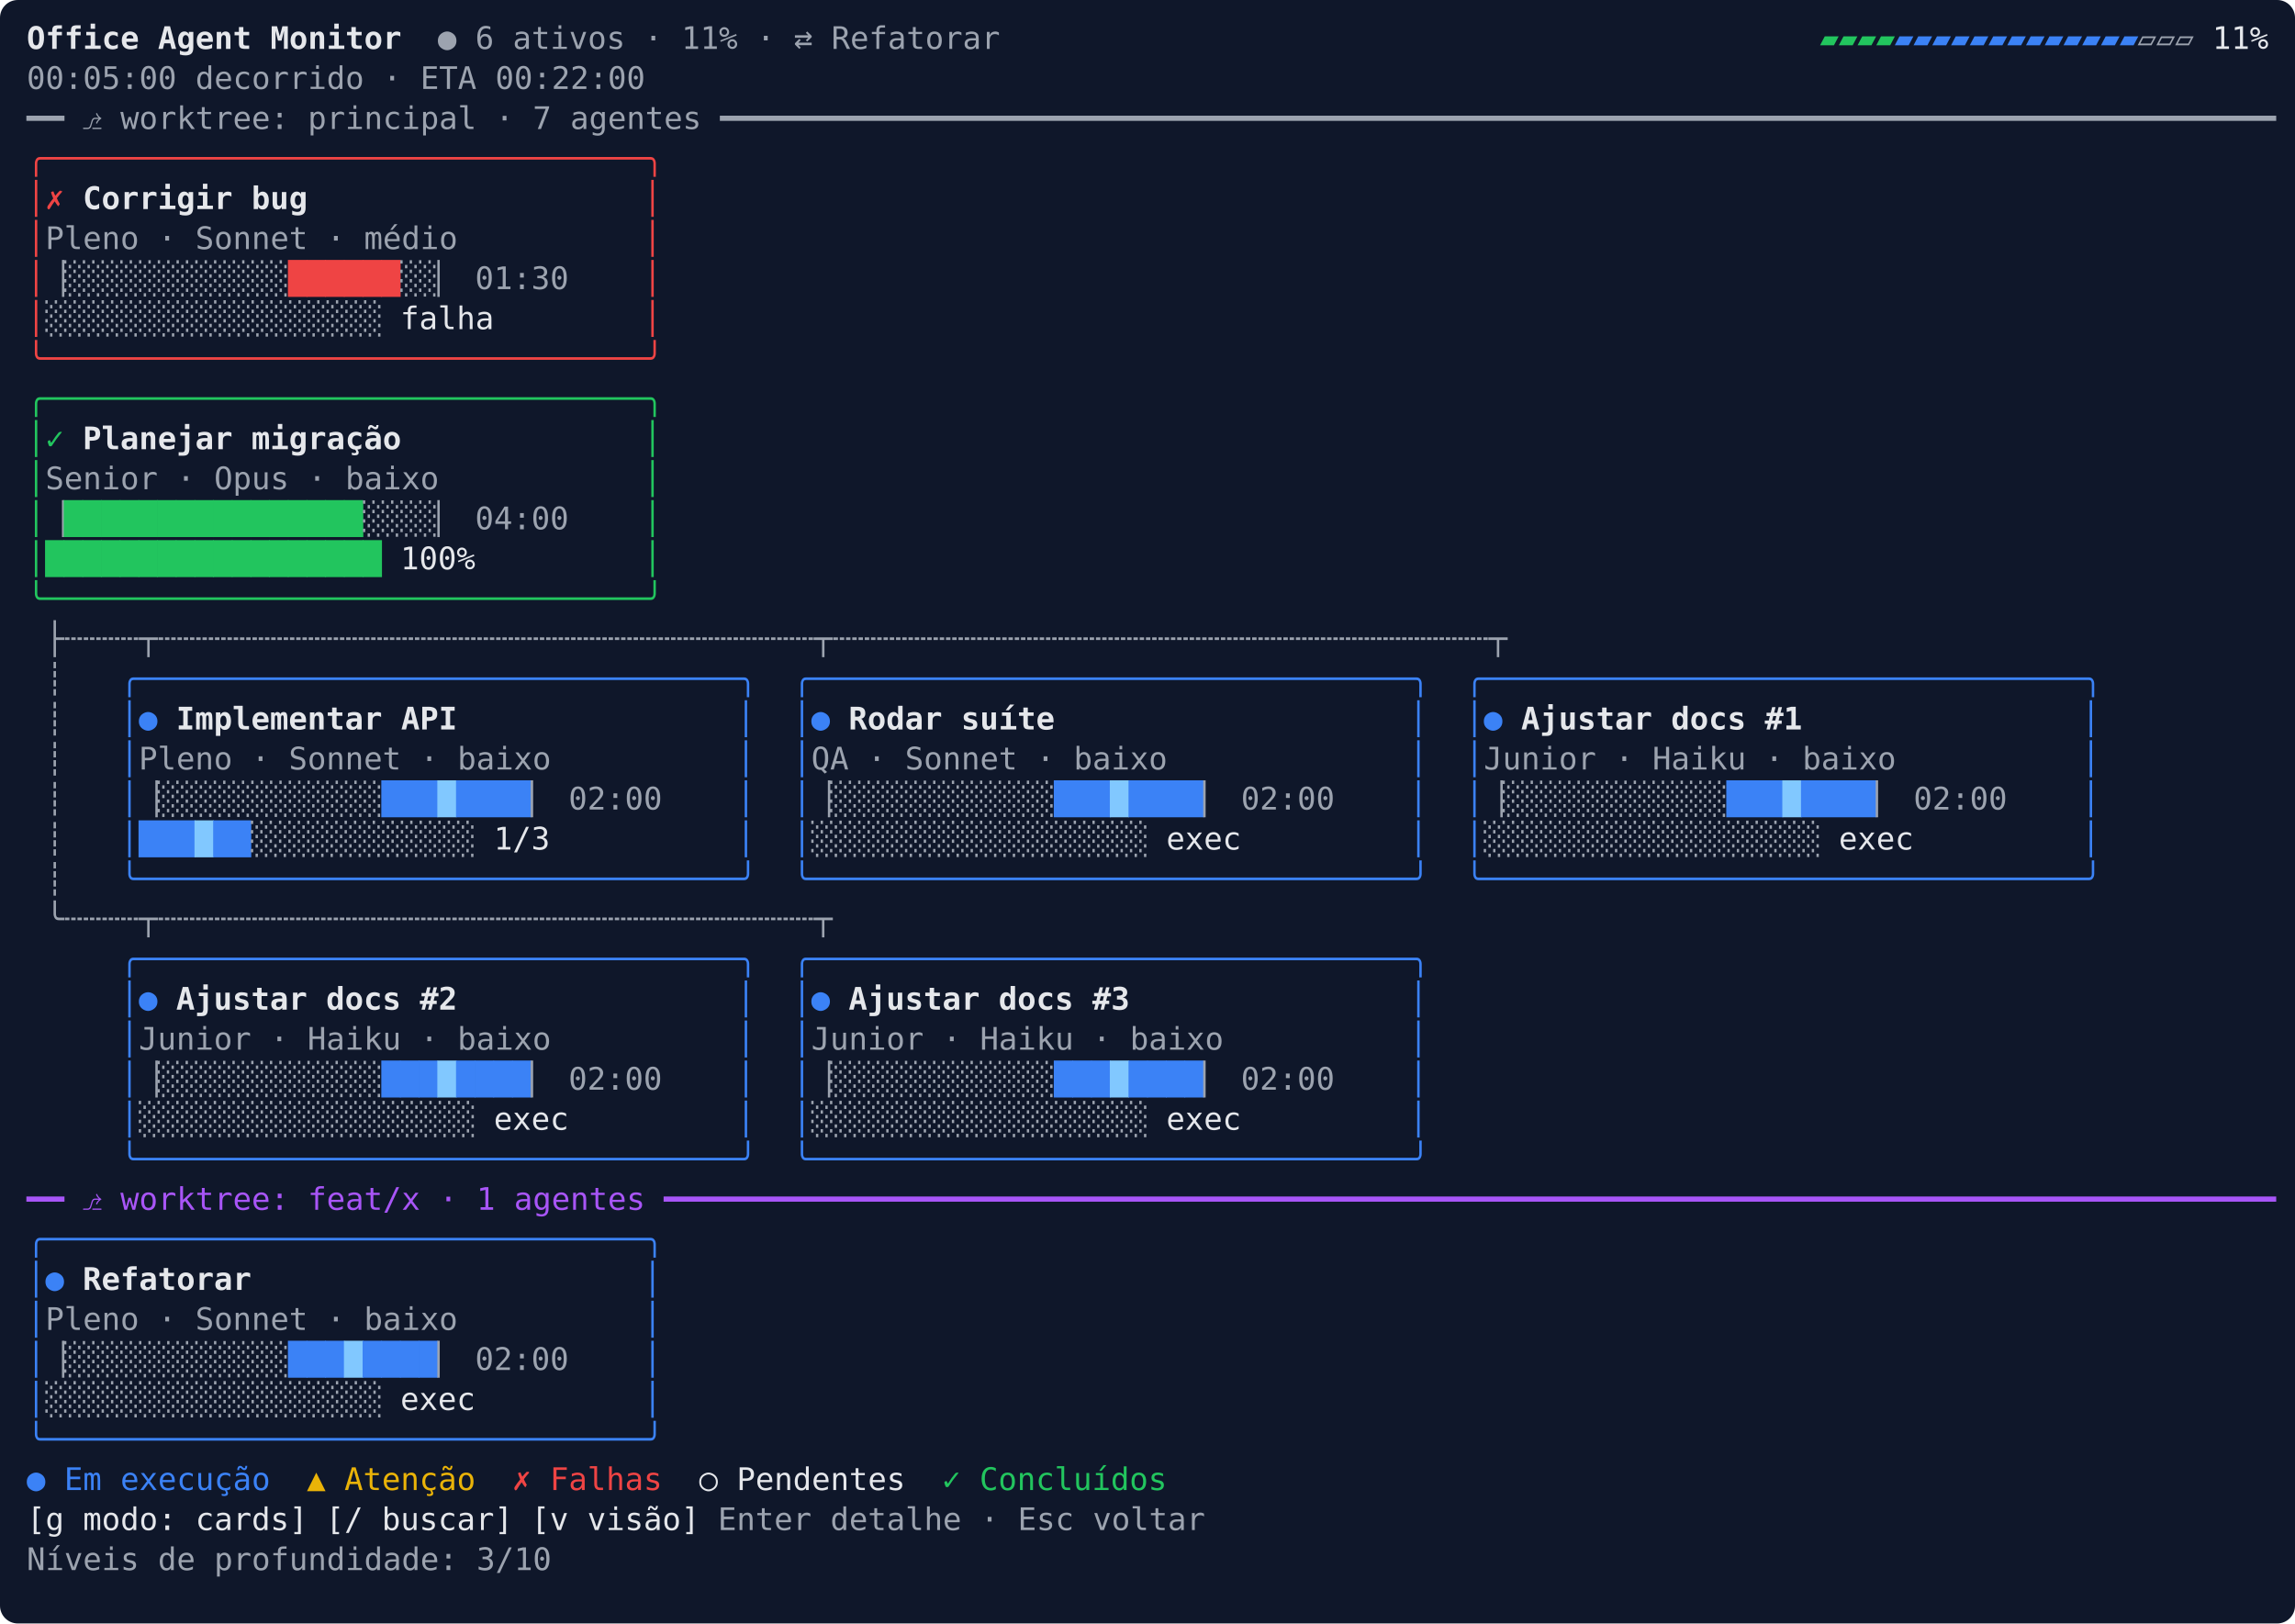
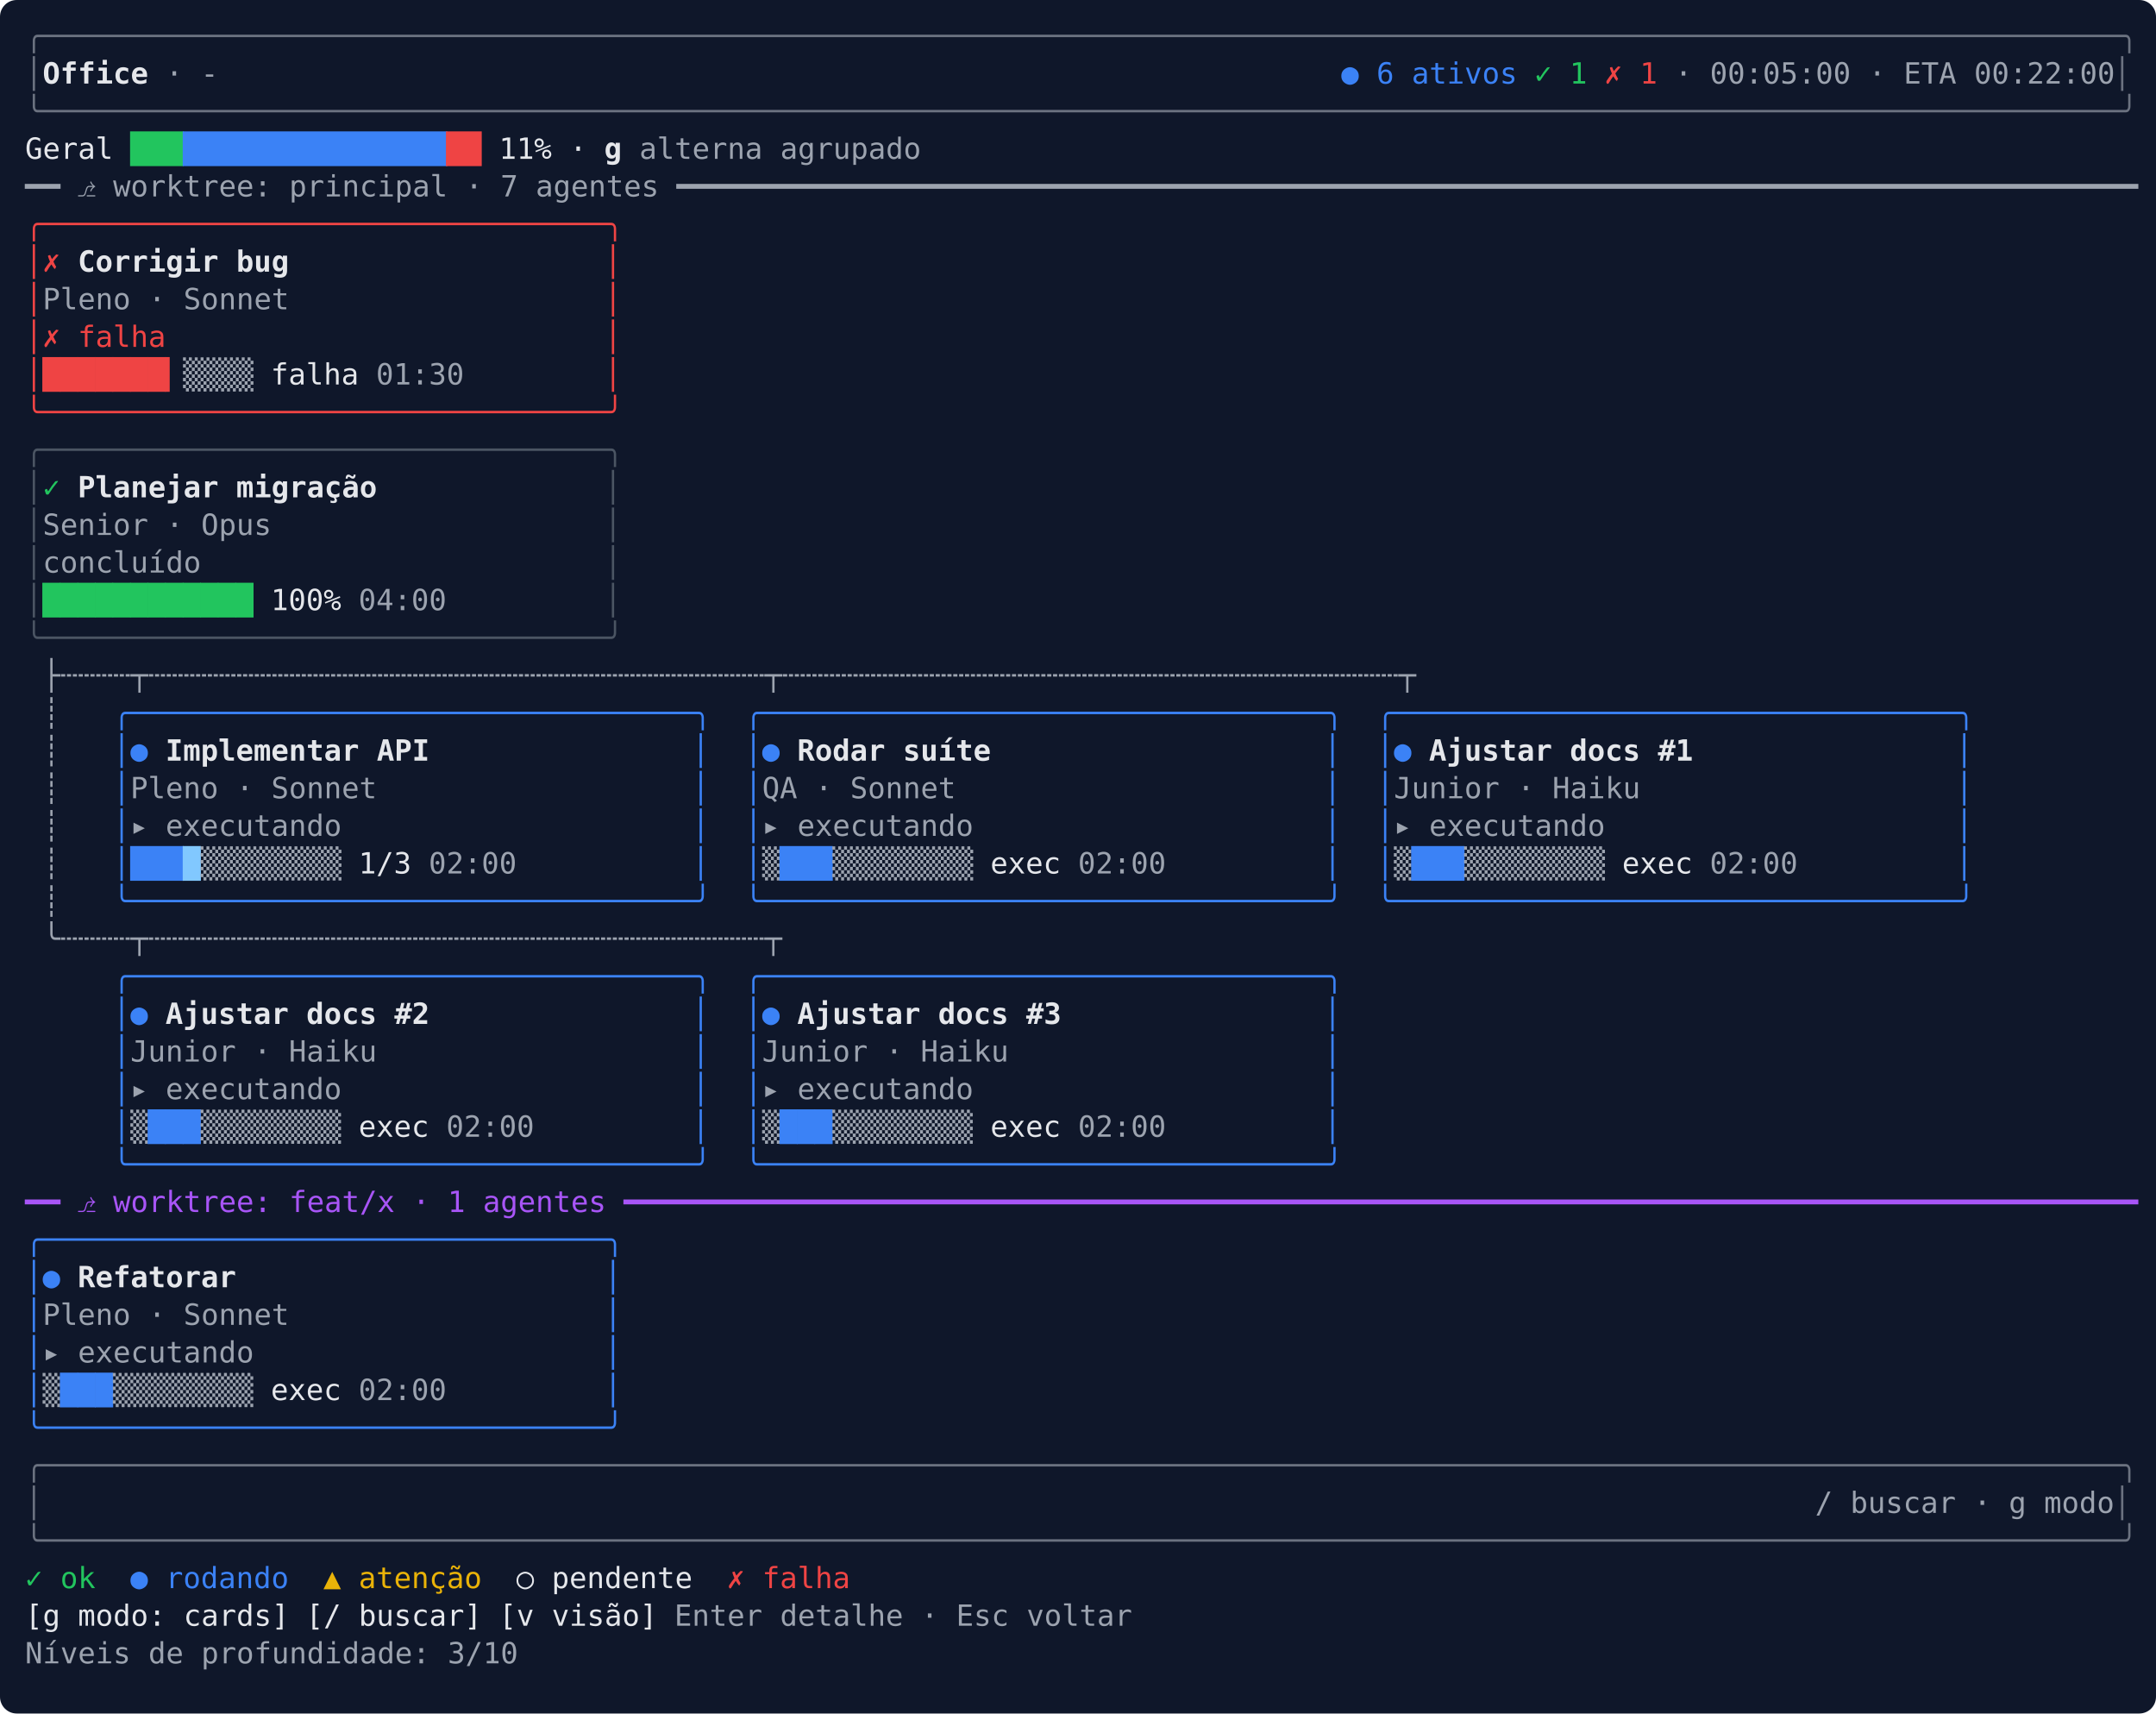
- <svg xmlns="http://www.w3.org/2000/svg" width="1032" height="730" font-family="Menlo,Consolas,monospace" font-size="14">
+ <svg xmlns="http://www.w3.org/2000/svg" width="1032" height="820" font-family="Menlo,Consolas,monospace" font-size="14">
  <rect width="100%" height="100%" rx="8" fill="#0f172a" />
  <text y="22">
-     <tspan x="12.0" fill="#e5e7eb" font-weight="bold" xml:space="preserve">Office Agent Monitor</tspan>
-     <tspan x="180.0" fill="#9ca3af" xml:space="preserve">  ● 6 ativos · 11% · ⇄ Refatorar</tspan>
-     <tspan x="448.8" fill="#e5e7eb" xml:space="preserve">                                            </tspan>
-     <tspan x="818.4" fill="#22c55e" xml:space="preserve">▰▰▰▰</tspan>
-     <tspan x="852.0" fill="#3b82f6" xml:space="preserve">▰▰▰▰▰▰▰▰▰▰▰▰▰</tspan>
-     <tspan x="961.2" fill="#9ca3af" xml:space="preserve">▱▱▱</tspan>
-     <tspan x="986.4" fill="#e5e7eb" xml:space="preserve"> 11%</tspan>
+     <tspan x="12.0" fill="#6b7280" xml:space="preserve">╭──────────────────────────────────────────────────────────────────────────────────────────────────────────────────────╮</tspan>
  </text>
  <text y="40">
-     <tspan x="12.0" fill="#9ca3af" xml:space="preserve">00:05:00 decorrido · ETA 00:22:00</tspan>
+     <tspan x="12.0" fill="#6b7280" xml:space="preserve">│</tspan>
+     <tspan x="20.4" fill="#e5e7eb" font-weight="bold" xml:space="preserve">Office</tspan>
+     <tspan x="70.8" fill="#9ca3af" xml:space="preserve"> · -</tspan>
+     <tspan x="104.4" fill="#e5e7eb" xml:space="preserve">                                                                </tspan>
+     <tspan x="642.0" fill="#3b82f6" xml:space="preserve">● 6 ativos</tspan>
+     <tspan x="726.0" fill="#22c55e" xml:space="preserve"> ✓ 1</tspan>
+     <tspan x="759.6" fill="#ef4444" xml:space="preserve"> ✗ 1</tspan>
+     <tspan x="793.2" fill="#9ca3af" xml:space="preserve"> · 00:05:00 · ETA 00:22:00</tspan>
+     <tspan x="1011.6" fill="#6b7280" xml:space="preserve">│</tspan>
  </text>
  <text y="58">
+     <tspan x="12.0" fill="#6b7280" xml:space="preserve">╰──────────────────────────────────────────────────────────────────────────────────────────────────────────────────────╯</tspan>
+   </text>
+   <text y="76">
+     <tspan x="12.0" fill="#e5e7eb" xml:space="preserve">Geral </tspan>
+     <tspan x="62.4" fill="#22c55e" xml:space="preserve">███</tspan>
+     <tspan x="87.6" fill="#3b82f6" xml:space="preserve">███████████████</tspan>
+     <tspan x="213.6" fill="#ef4444" xml:space="preserve">██</tspan>
+     <tspan x="230.4" fill="#9ca3af" xml:space="preserve" />
+     <tspan x="230.4" fill="#e5e7eb" xml:space="preserve"> 11% · </tspan>
+     <tspan x="289.2" fill="#e5e7eb" font-weight="bold" xml:space="preserve">g</tspan>
+     <tspan x="297.6" fill="#9ca3af" xml:space="preserve"> alterna agrupado</tspan>
+   </text>
+   <text y="94">
    <tspan x="12.0" fill="#9ca3af" xml:space="preserve">━━ ⎇ worktree: principal · 7 agentes ━━━━━━━━━━━━━━━━━━━━━━━━━━━━━━━━━━━━━━━━━━━━━━━━━━━━━━━━━━━━━━━━━━━━━━━━━━━━━━━━━━━</tspan>
  </text>
-   <text y="76">
+   <text y="112">
    <tspan x="12.0" fill="#ef4444" xml:space="preserve">╭────────────────────────────────╮</tspan>
  </text>
-   <text y="94">
+   <text y="130">
    <tspan x="12.0" fill="#ef4444" xml:space="preserve">│</tspan>
    <tspan x="20.4" fill="#ef4444" xml:space="preserve">✗ </tspan>
    <tspan x="37.2" fill="#e5e7eb" font-weight="bold" xml:space="preserve">Corrigir bug</tspan>
    <tspan x="138.0" fill="#e5e7eb" xml:space="preserve">                  </tspan>
    <tspan x="289.2" fill="#ef4444" xml:space="preserve">│</tspan>
  </text>
-   <text y="112">
-     <tspan x="12.0" fill="#ef4444" xml:space="preserve">│</tspan>
-     <tspan x="20.4" fill="#9ca3af" xml:space="preserve">Pleno · Sonnet · médio</tspan>
-     <tspan x="205.2" fill="#e5e7eb" xml:space="preserve">          </tspan>
-     <tspan x="289.2" fill="#ef4444" xml:space="preserve">│</tspan>
-   </text>
-   <text y="130">
-     <tspan x="12.0" fill="#ef4444" xml:space="preserve">│</tspan>
-     <tspan x="20.4" fill="#9ca3af" xml:space="preserve">▕</tspan>
-     <tspan x="28.8" fill="#9ca3af" xml:space="preserve">░░░░░░░░░░░░</tspan>
-     <tspan x="129.6" fill="#ef4444" xml:space="preserve">█</tspan>
-     <tspan x="138.0" fill="#ef4444" xml:space="preserve">█</tspan>
-     <tspan x="146.4" fill="#ef4444" xml:space="preserve">█</tspan>
-     <tspan x="154.8" fill="#ef4444" xml:space="preserve">█</tspan>
-     <tspan x="163.2" fill="#ef4444" xml:space="preserve">█</tspan>
-     <tspan x="171.6" fill="#ef4444" xml:space="preserve">█</tspan>
-     <tspan x="180.0" fill="#9ca3af" xml:space="preserve">░░</tspan>
-     <tspan x="196.8" fill="#9ca3af" xml:space="preserve">▏</tspan>
-     <tspan x="205.2" fill="#9ca3af" xml:space="preserve"> 01:30</tspan>
-     <tspan x="255.6" fill="#e5e7eb" xml:space="preserve">    </tspan>
-     <tspan x="289.2" fill="#ef4444" xml:space="preserve">│</tspan>
-   </text>
  <text y="148">
    <tspan x="12.0" fill="#ef4444" xml:space="preserve">│</tspan>
-     <tspan x="20.4" fill="#9ca3af" xml:space="preserve">░░░░░░░░░░░░░░░░░░</tspan>
-     <tspan x="171.6" fill="#e5e7eb" xml:space="preserve"> falha</tspan>
+     <tspan x="20.4" fill="#9ca3af" xml:space="preserve">Pleno · Sonnet</tspan>
+     <tspan x="138.0" fill="#e5e7eb" xml:space="preserve">                  </tspan>
+     <tspan x="289.2" fill="#ef4444" xml:space="preserve">│</tspan>
+   </text>
+   <text y="166">
+     <tspan x="12.0" fill="#ef4444" xml:space="preserve">│</tspan>
+     <tspan x="20.4" fill="#ef4444" xml:space="preserve">✗ falha</tspan>
+     <tspan x="79.2" fill="#e5e7eb" xml:space="preserve">                         </tspan>
+     <tspan x="289.2" fill="#ef4444" xml:space="preserve">│</tspan>
+   </text>
+   <text y="184">
+     <tspan x="12.0" fill="#ef4444" xml:space="preserve">│</tspan>
+     <tspan x="20.4" fill="#ef4444" xml:space="preserve">█</tspan>
+     <tspan x="28.8" fill="#ef4444" xml:space="preserve">█</tspan>
+     <tspan x="37.2" fill="#ef4444" xml:space="preserve">█</tspan>
+     <tspan x="45.6" fill="#ef4444" xml:space="preserve">█</tspan>
+     <tspan x="54.0" fill="#ef4444" xml:space="preserve">█</tspan>
+     <tspan x="62.4" fill="#ef4444" xml:space="preserve">█</tspan>
+     <tspan x="70.8" fill="#ef4444" xml:space="preserve">█</tspan>
+     <tspan x="79.2" fill="#ef4444" xml:space="preserve">▎</tspan>
+     <tspan x="87.6" fill="#9ca3af" xml:space="preserve">▒▒▒▒</tspan>
+     <tspan x="121.2" fill="#e5e7eb" xml:space="preserve"> falha </tspan>
+     <tspan x="180.0" fill="#9ca3af" xml:space="preserve">01:30</tspan>
    <tspan x="222.0" fill="#e5e7eb" xml:space="preserve">        </tspan>
    <tspan x="289.2" fill="#ef4444" xml:space="preserve">│</tspan>
  </text>
-   <text y="166">
+   <text y="202">
    <tspan x="12.0" fill="#ef4444" xml:space="preserve">╰────────────────────────────────╯</tspan>
  </text>
-   <text y="184">
-     <tspan x="12.0" fill="#22c55e" xml:space="preserve">╭────────────────────────────────╮</tspan>
-   </text>
-   <text y="202">
-     <tspan x="12.0" fill="#22c55e" xml:space="preserve">│</tspan>
+   <text y="220">
+     <tspan x="12.0" fill="#4b5563" xml:space="preserve">╭────────────────────────────────╮</tspan>
+   </text>
+   <text y="238">
+     <tspan x="12.0" fill="#4b5563" xml:space="preserve">│</tspan>
    <tspan x="20.4" fill="#22c55e" xml:space="preserve">✓ </tspan>
    <tspan x="37.2" fill="#e5e7eb" font-weight="bold" xml:space="preserve">Planejar migração</tspan>
    <tspan x="180.0" fill="#e5e7eb" xml:space="preserve">             </tspan>
-     <tspan x="289.2" fill="#22c55e" xml:space="preserve">│</tspan>
-   </text>
-   <text y="220">
-     <tspan x="12.0" fill="#22c55e" xml:space="preserve">│</tspan>
-     <tspan x="20.4" fill="#9ca3af" xml:space="preserve">Senior · Opus · baixo</tspan>
-     <tspan x="196.8" fill="#e5e7eb" xml:space="preserve">           </tspan>
-     <tspan x="289.2" fill="#22c55e" xml:space="preserve">│</tspan>
-   </text>
-   <text y="238">
-     <tspan x="12.0" fill="#22c55e" xml:space="preserve">│</tspan>
-     <tspan x="20.4" fill="#9ca3af" xml:space="preserve">▕</tspan>
-     <tspan x="28.8" fill="#9ca3af" xml:space="preserve" />
-     <tspan x="28.8" fill="#22c55e" xml:space="preserve">█</tspan>
-     <tspan x="37.2" fill="#22c55e" xml:space="preserve">█</tspan>
-     <tspan x="45.6" fill="#22c55e" xml:space="preserve">█</tspan>
-     <tspan x="54.0" fill="#22c55e" xml:space="preserve">█</tspan>
-     <tspan x="62.4" fill="#22c55e" xml:space="preserve">█</tspan>
-     <tspan x="70.8" fill="#22c55e" xml:space="preserve">█</tspan>
-     <tspan x="79.2" fill="#22c55e" xml:space="preserve">█</tspan>
-     <tspan x="87.6" fill="#22c55e" xml:space="preserve">█</tspan>
-     <tspan x="96.0" fill="#22c55e" xml:space="preserve">█</tspan>
-     <tspan x="104.4" fill="#22c55e" xml:space="preserve">█</tspan>
-     <tspan x="112.8" fill="#22c55e" xml:space="preserve">█</tspan>
-     <tspan x="121.2" fill="#22c55e" xml:space="preserve">█</tspan>
-     <tspan x="129.6" fill="#22c55e" xml:space="preserve">█</tspan>
-     <tspan x="138.0" fill="#22c55e" xml:space="preserve">█</tspan>
-     <tspan x="146.4" fill="#22c55e" xml:space="preserve">█</tspan>
-     <tspan x="154.8" fill="#22c55e" xml:space="preserve">█</tspan>
-     <tspan x="163.2" fill="#9ca3af" xml:space="preserve">░░░░</tspan>
-     <tspan x="196.8" fill="#9ca3af" xml:space="preserve">▏</tspan>
-     <tspan x="205.2" fill="#9ca3af" xml:space="preserve"> 04:00</tspan>
-     <tspan x="255.6" fill="#e5e7eb" xml:space="preserve">    </tspan>
-     <tspan x="289.2" fill="#22c55e" xml:space="preserve">│</tspan>
+     <tspan x="289.2" fill="#4b5563" xml:space="preserve">│</tspan>
  </text>
  <text y="256">
-     <tspan x="12.0" fill="#22c55e" xml:space="preserve">│</tspan>
+     <tspan x="12.0" fill="#4b5563" xml:space="preserve">│</tspan>
+     <tspan x="20.4" fill="#9ca3af" xml:space="preserve">Senior · Opus</tspan>
+     <tspan x="129.6" fill="#e5e7eb" xml:space="preserve">                   </tspan>
+     <tspan x="289.2" fill="#4b5563" xml:space="preserve">│</tspan>
+   </text>
+   <text y="274">
+     <tspan x="12.0" fill="#4b5563" xml:space="preserve">│</tspan>
+     <tspan x="20.4" fill="#9ca3af" xml:space="preserve">concluído</tspan>
+     <tspan x="96.0" fill="#e5e7eb" xml:space="preserve">                       </tspan>
+     <tspan x="289.2" fill="#4b5563" xml:space="preserve">│</tspan>
+   </text>
+   <text y="292">
+     <tspan x="12.0" fill="#4b5563" xml:space="preserve">│</tspan>
    <tspan x="20.4" fill="#22c55e" xml:space="preserve">█</tspan>
    <tspan x="28.8" fill="#22c55e" xml:space="preserve">█</tspan>
    <tspan x="37.2" fill="#22c55e" xml:space="preserve">█</tspan>
    <tspan x="45.6" fill="#22c55e" xml:space="preserve">█</tspan>
    <tspan x="54.0" fill="#22c55e" xml:space="preserve">█</tspan>
    <tspan x="62.4" fill="#22c55e" xml:space="preserve">█</tspan>
    <tspan x="70.8" fill="#22c55e" xml:space="preserve">█</tspan>
    <tspan x="79.2" fill="#22c55e" xml:space="preserve">█</tspan>
    <tspan x="87.6" fill="#22c55e" xml:space="preserve">█</tspan>
    <tspan x="96.0" fill="#22c55e" xml:space="preserve">█</tspan>
    <tspan x="104.4" fill="#22c55e" xml:space="preserve">█</tspan>
    <tspan x="112.8" fill="#22c55e" xml:space="preserve">█</tspan>
-     <tspan x="121.2" fill="#22c55e" xml:space="preserve">█</tspan>
-     <tspan x="129.6" fill="#22c55e" xml:space="preserve">█</tspan>
-     <tspan x="138.0" fill="#22c55e" xml:space="preserve">█</tspan>
-     <tspan x="146.4" fill="#22c55e" xml:space="preserve">█</tspan>
-     <tspan x="154.8" fill="#22c55e" xml:space="preserve">█</tspan>
-     <tspan x="163.2" fill="#22c55e" xml:space="preserve">█</tspan>
-     <tspan x="171.6" fill="#9ca3af" xml:space="preserve" />
-     <tspan x="171.6" fill="#e5e7eb" xml:space="preserve"> 100%</tspan>
+     <tspan x="121.2" fill="#9ca3af" xml:space="preserve" />
+     <tspan x="121.2" fill="#e5e7eb" xml:space="preserve"> 100% </tspan>
+     <tspan x="171.6" fill="#9ca3af" xml:space="preserve">04:00</tspan>
    <tspan x="213.6" fill="#e5e7eb" xml:space="preserve">         </tspan>
-     <tspan x="289.2" fill="#22c55e" xml:space="preserve">│</tspan>
-   </text>
-   <text y="274">
-     <tspan x="12.0" fill="#22c55e" xml:space="preserve">╰────────────────────────────────╯</tspan>
-   </text>
-   <text y="292">
+     <tspan x="289.2" fill="#4b5563" xml:space="preserve">│</tspan>
+   </text>
+   <text y="310">
+     <tspan x="12.0" fill="#4b5563" xml:space="preserve">╰────────────────────────────────╯</tspan>
+   </text>
+   <text y="328">
    <tspan x="12.0" fill="#e5e7eb" xml:space="preserve"> </tspan>
    <tspan x="20.4" fill="#9ca3af" xml:space="preserve">├┄┄┄┄┬┄┄┄┄┄┄┄┄┄┄┄┄┄┄┄┄┄┄┄┄┄┄┄┄┄┄┄┄┄┄┄┄┄┄┄┬┄┄┄┄┄┄┄┄┄┄┄┄┄┄┄┄┄┄┄┄┄┄┄┄┄┄┄┄┄┄┄┄┄┄┄┬</tspan>
  </text>
-   <text y="310">
+   <text y="346">
    <tspan x="12.0" fill="#e5e7eb" xml:space="preserve"> </tspan>
    <tspan x="20.4" fill="#9ca3af" xml:space="preserve">┊</tspan>
    <tspan x="28.8" fill="#e5e7eb" xml:space="preserve">   </tspan>
    <tspan x="54.0" fill="#3b82f6" xml:space="preserve">╭────────────────────────────────╮</tspan>
    <tspan x="339.6" fill="#e5e7eb" xml:space="preserve">  </tspan>
    <tspan x="356.4" fill="#3b82f6" xml:space="preserve">╭────────────────────────────────╮</tspan>
    <tspan x="642.0" fill="#e5e7eb" xml:space="preserve">  </tspan>
    <tspan x="658.8" fill="#3b82f6" xml:space="preserve">╭────────────────────────────────╮</tspan>
  </text>
-   <text y="328">
+   <text y="364">
    <tspan x="12.0" fill="#e5e7eb" xml:space="preserve"> </tspan>
    <tspan x="20.4" fill="#9ca3af" xml:space="preserve">┊</tspan>
    <tspan x="28.8" fill="#e5e7eb" xml:space="preserve">   </tspan>
    <tspan x="54.0" fill="#3b82f6" xml:space="preserve">│</tspan>
    <tspan x="62.4" fill="#3b82f6" xml:space="preserve">● </tspan>
    <tspan x="79.2" fill="#e5e7eb" font-weight="bold" xml:space="preserve">Implementar API</tspan>
    <tspan x="205.2" fill="#e5e7eb" xml:space="preserve">               </tspan>
    <tspan x="331.2" fill="#3b82f6" xml:space="preserve">│</tspan>
    <tspan x="339.6" fill="#e5e7eb" xml:space="preserve">  </tspan>
    <tspan x="356.4" fill="#3b82f6" xml:space="preserve">│</tspan>
    <tspan x="364.8" fill="#3b82f6" xml:space="preserve">● </tspan>
    <tspan x="381.6" fill="#e5e7eb" font-weight="bold" xml:space="preserve">Rodar suíte</tspan>
    <tspan x="474.0" fill="#e5e7eb" xml:space="preserve">                   </tspan>
    <tspan x="633.6" fill="#3b82f6" xml:space="preserve">│</tspan>
    <tspan x="642.0" fill="#e5e7eb" xml:space="preserve">  </tspan>
    <tspan x="658.8" fill="#3b82f6" xml:space="preserve">│</tspan>
    <tspan x="667.2" fill="#3b82f6" xml:space="preserve">● </tspan>
    <tspan x="684.0" fill="#e5e7eb" font-weight="bold" xml:space="preserve">Ajustar docs #1</tspan>
    <tspan x="810.0" fill="#e5e7eb" xml:space="preserve">               </tspan>
    <tspan x="936.0" fill="#3b82f6" xml:space="preserve">│</tspan>
  </text>
-   <text y="346">
-     <tspan x="12.0" fill="#e5e7eb" xml:space="preserve"> </tspan>
-     <tspan x="20.4" fill="#9ca3af" xml:space="preserve">┊</tspan>
-     <tspan x="28.8" fill="#e5e7eb" xml:space="preserve">   </tspan>
-     <tspan x="54.0" fill="#3b82f6" xml:space="preserve">│</tspan>
-     <tspan x="62.4" fill="#9ca3af" xml:space="preserve">Pleno · Sonnet · baixo</tspan>
-     <tspan x="247.2" fill="#e5e7eb" xml:space="preserve">          </tspan>
-     <tspan x="331.2" fill="#3b82f6" xml:space="preserve">│</tspan>
-     <tspan x="339.6" fill="#e5e7eb" xml:space="preserve">  </tspan>
-     <tspan x="356.4" fill="#3b82f6" xml:space="preserve">│</tspan>
-     <tspan x="364.8" fill="#9ca3af" xml:space="preserve">QA · Sonnet · baixo</tspan>
-     <tspan x="524.4" fill="#e5e7eb" xml:space="preserve">             </tspan>
+   <text y="382">
+     <tspan x="12.0" fill="#e5e7eb" xml:space="preserve"> </tspan>
+     <tspan x="20.4" fill="#9ca3af" xml:space="preserve">┊</tspan>
+     <tspan x="28.8" fill="#e5e7eb" xml:space="preserve">   </tspan>
+     <tspan x="54.0" fill="#3b82f6" xml:space="preserve">│</tspan>
+     <tspan x="62.4" fill="#9ca3af" xml:space="preserve">Pleno · Sonnet</tspan>
+     <tspan x="180.0" fill="#e5e7eb" xml:space="preserve">                  </tspan>
+     <tspan x="331.2" fill="#3b82f6" xml:space="preserve">│</tspan>
+     <tspan x="339.6" fill="#e5e7eb" xml:space="preserve">  </tspan>
+     <tspan x="356.4" fill="#3b82f6" xml:space="preserve">│</tspan>
+     <tspan x="364.8" fill="#9ca3af" xml:space="preserve">QA · Sonnet</tspan>
+     <tspan x="457.2" fill="#e5e7eb" xml:space="preserve">                     </tspan>
    <tspan x="633.6" fill="#3b82f6" xml:space="preserve">│</tspan>
    <tspan x="642.0" fill="#e5e7eb" xml:space="preserve">  </tspan>
    <tspan x="658.8" fill="#3b82f6" xml:space="preserve">│</tspan>
-     <tspan x="667.2" fill="#9ca3af" xml:space="preserve">Junior · Haiku · baixo</tspan>
-     <tspan x="852.0" fill="#e5e7eb" xml:space="preserve">          </tspan>
+     <tspan x="667.2" fill="#9ca3af" xml:space="preserve">Junior · Haiku</tspan>
+     <tspan x="784.8" fill="#e5e7eb" xml:space="preserve">                  </tspan>
    <tspan x="936.0" fill="#3b82f6" xml:space="preserve">│</tspan>
  </text>
-   <text y="364">
-     <tspan x="12.0" fill="#e5e7eb" xml:space="preserve"> </tspan>
-     <tspan x="20.4" fill="#9ca3af" xml:space="preserve">┊</tspan>
-     <tspan x="28.8" fill="#e5e7eb" xml:space="preserve">   </tspan>
-     <tspan x="54.0" fill="#3b82f6" xml:space="preserve">│</tspan>
-     <tspan x="62.4" fill="#9ca3af" xml:space="preserve">▕░░░░░░░░░░░░</tspan>
-     <tspan x="171.6" fill="#3b82f6" xml:space="preserve">███</tspan>
-     <tspan x="196.8" fill="#81c8ff" xml:space="preserve">█</tspan>
-     <tspan x="205.2" fill="#3b82f6" xml:space="preserve">████</tspan>
-     <tspan x="238.8" fill="#9ca3af" xml:space="preserve">▏ 02:00</tspan>
-     <tspan x="297.6" fill="#e5e7eb" xml:space="preserve">    </tspan>
-     <tspan x="331.2" fill="#3b82f6" xml:space="preserve">│</tspan>
-     <tspan x="339.6" fill="#e5e7eb" xml:space="preserve">  </tspan>
-     <tspan x="356.4" fill="#3b82f6" xml:space="preserve">│</tspan>
-     <tspan x="364.8" fill="#9ca3af" xml:space="preserve">▕░░░░░░░░░░░░</tspan>
-     <tspan x="474.0" fill="#3b82f6" xml:space="preserve">███</tspan>
-     <tspan x="499.2" fill="#81c8ff" xml:space="preserve">█</tspan>
-     <tspan x="507.6" fill="#3b82f6" xml:space="preserve">████</tspan>
-     <tspan x="541.2" fill="#9ca3af" xml:space="preserve">▏ 02:00</tspan>
-     <tspan x="600.0" fill="#e5e7eb" xml:space="preserve">    </tspan>
+   <text y="400">
+     <tspan x="12.0" fill="#e5e7eb" xml:space="preserve"> </tspan>
+     <tspan x="20.4" fill="#9ca3af" xml:space="preserve">┊</tspan>
+     <tspan x="28.8" fill="#e5e7eb" xml:space="preserve">   </tspan>
+     <tspan x="54.0" fill="#3b82f6" xml:space="preserve">│</tspan>
+     <tspan x="62.4" fill="#9ca3af" xml:space="preserve">▸ executando</tspan>
+     <tspan x="163.2" fill="#e5e7eb" xml:space="preserve">                    </tspan>
+     <tspan x="331.2" fill="#3b82f6" xml:space="preserve">│</tspan>
+     <tspan x="339.6" fill="#e5e7eb" xml:space="preserve">  </tspan>
+     <tspan x="356.4" fill="#3b82f6" xml:space="preserve">│</tspan>
+     <tspan x="364.8" fill="#9ca3af" xml:space="preserve">▸ executando</tspan>
+     <tspan x="465.6" fill="#e5e7eb" xml:space="preserve">                    </tspan>
    <tspan x="633.6" fill="#3b82f6" xml:space="preserve">│</tspan>
    <tspan x="642.0" fill="#e5e7eb" xml:space="preserve">  </tspan>
    <tspan x="658.8" fill="#3b82f6" xml:space="preserve">│</tspan>
-     <tspan x="667.2" fill="#9ca3af" xml:space="preserve">▕░░░░░░░░░░░░</tspan>
-     <tspan x="776.4" fill="#3b82f6" xml:space="preserve">███</tspan>
-     <tspan x="801.6" fill="#81c8ff" xml:space="preserve">█</tspan>
-     <tspan x="810.0" fill="#3b82f6" xml:space="preserve">████</tspan>
-     <tspan x="843.6" fill="#9ca3af" xml:space="preserve">▏ 02:00</tspan>
-     <tspan x="902.4" fill="#e5e7eb" xml:space="preserve">    </tspan>
+     <tspan x="667.2" fill="#9ca3af" xml:space="preserve">▸ executando</tspan>
+     <tspan x="768.0" fill="#e5e7eb" xml:space="preserve">                    </tspan>
    <tspan x="936.0" fill="#3b82f6" xml:space="preserve">│</tspan>
  </text>
-   <text y="382">
+   <text y="418">
    <tspan x="12.0" fill="#e5e7eb" xml:space="preserve"> </tspan>
    <tspan x="20.4" fill="#9ca3af" xml:space="preserve">┊</tspan>
    <tspan x="28.8" fill="#e5e7eb" xml:space="preserve">   </tspan>
    <tspan x="54.0" fill="#3b82f6" xml:space="preserve">│███</tspan>
    <tspan x="87.6" fill="#81c8ff" xml:space="preserve">█</tspan>
-     <tspan x="96.0" fill="#3b82f6" xml:space="preserve">██</tspan>
-     <tspan x="112.8" fill="#9ca3af" xml:space="preserve">░░░░░░░░░░░░</tspan>
-     <tspan x="213.6" fill="#e5e7eb" xml:space="preserve"> 1/3          </tspan>
-     <tspan x="331.2" fill="#3b82f6" xml:space="preserve">│</tspan>
-     <tspan x="339.6" fill="#e5e7eb" xml:space="preserve">  </tspan>
-     <tspan x="356.4" fill="#3b82f6" xml:space="preserve">│</tspan>
-     <tspan x="364.8" fill="#9ca3af" xml:space="preserve">░░░░░░░░░░░░░░░░░░</tspan>
-     <tspan x="516.0" fill="#e5e7eb" xml:space="preserve"> exec         </tspan>
+     <tspan x="96.0" fill="#9ca3af" xml:space="preserve">▒▒▒▒▒▒▒▒</tspan>
+     <tspan x="163.2" fill="#e5e7eb" xml:space="preserve"> 1/3 </tspan>
+     <tspan x="205.2" fill="#9ca3af" xml:space="preserve">02:00</tspan>
+     <tspan x="247.2" fill="#e5e7eb" xml:space="preserve">          </tspan>
+     <tspan x="331.2" fill="#3b82f6" xml:space="preserve">│</tspan>
+     <tspan x="339.6" fill="#e5e7eb" xml:space="preserve">  </tspan>
+     <tspan x="356.4" fill="#3b82f6" xml:space="preserve">│</tspan>
+     <tspan x="364.8" fill="#9ca3af" xml:space="preserve">▒</tspan>
+     <tspan x="373.2" fill="#3b82f6" xml:space="preserve">███</tspan>
+     <tspan x="398.4" fill="#9ca3af" xml:space="preserve">▒▒▒▒▒▒▒▒</tspan>
+     <tspan x="465.6" fill="#e5e7eb" xml:space="preserve"> exec </tspan>
+     <tspan x="516.0" fill="#9ca3af" xml:space="preserve">02:00</tspan>
+     <tspan x="558.0" fill="#e5e7eb" xml:space="preserve">         </tspan>
    <tspan x="633.6" fill="#3b82f6" xml:space="preserve">│</tspan>
    <tspan x="642.0" fill="#e5e7eb" xml:space="preserve">  </tspan>
    <tspan x="658.8" fill="#3b82f6" xml:space="preserve">│</tspan>
-     <tspan x="667.2" fill="#9ca3af" xml:space="preserve">░░░░░░░░░░░░░░░░░░</tspan>
-     <tspan x="818.4" fill="#e5e7eb" xml:space="preserve"> exec         </tspan>
+     <tspan x="667.2" fill="#9ca3af" xml:space="preserve">▒</tspan>
+     <tspan x="675.6" fill="#3b82f6" xml:space="preserve">███</tspan>
+     <tspan x="700.8" fill="#9ca3af" xml:space="preserve">▒▒▒▒▒▒▒▒</tspan>
+     <tspan x="768.0" fill="#e5e7eb" xml:space="preserve"> exec </tspan>
+     <tspan x="818.4" fill="#9ca3af" xml:space="preserve">02:00</tspan>
+     <tspan x="860.4" fill="#e5e7eb" xml:space="preserve">         </tspan>
    <tspan x="936.0" fill="#3b82f6" xml:space="preserve">│</tspan>
  </text>
-   <text y="400">
+   <text y="436">
    <tspan x="12.0" fill="#e5e7eb" xml:space="preserve"> </tspan>
    <tspan x="20.4" fill="#9ca3af" xml:space="preserve">┊</tspan>
    <tspan x="28.8" fill="#e5e7eb" xml:space="preserve">   </tspan>
    <tspan x="54.0" fill="#3b82f6" xml:space="preserve">╰────────────────────────────────╯</tspan>
    <tspan x="339.6" fill="#e5e7eb" xml:space="preserve">  </tspan>
    <tspan x="356.4" fill="#3b82f6" xml:space="preserve">╰────────────────────────────────╯</tspan>
    <tspan x="642.0" fill="#e5e7eb" xml:space="preserve">  </tspan>
    <tspan x="658.8" fill="#3b82f6" xml:space="preserve">╰────────────────────────────────╯</tspan>
  </text>
-   <text y="418">
+   <text y="454">
    <tspan x="12.0" fill="#e5e7eb" xml:space="preserve"> </tspan>
    <tspan x="20.4" fill="#9ca3af" xml:space="preserve">╰</tspan>
    <tspan x="28.8" fill="#9ca3af" xml:space="preserve">┄┄┄┄┬┄┄┄┄┄┄┄┄┄┄┄┄┄┄┄┄┄┄┄┄┄┄┄┄┄┄┄┄┄┄┄┄┄┄┄┬</tspan>
  </text>
-   <text y="436">
+   <text y="472">
    <tspan x="12.0" fill="#e5e7eb" xml:space="preserve">     </tspan>
    <tspan x="54.0" fill="#3b82f6" xml:space="preserve">╭────────────────────────────────╮</tspan>
    <tspan x="339.6" fill="#e5e7eb" xml:space="preserve">  </tspan>
    <tspan x="356.4" fill="#3b82f6" xml:space="preserve">╭────────────────────────────────╮</tspan>
  </text>
-   <text y="454">
+   <text y="490">
    <tspan x="12.0" fill="#e5e7eb" xml:space="preserve">     </tspan>
    <tspan x="54.0" fill="#3b82f6" xml:space="preserve">│</tspan>
    <tspan x="62.4" fill="#3b82f6" xml:space="preserve">● </tspan>
    <tspan x="79.2" fill="#e5e7eb" font-weight="bold" xml:space="preserve">Ajustar docs #2</tspan>
    <tspan x="205.2" fill="#e5e7eb" xml:space="preserve">               </tspan>
    <tspan x="331.2" fill="#3b82f6" xml:space="preserve">│</tspan>
    <tspan x="339.6" fill="#e5e7eb" xml:space="preserve">  </tspan>
    <tspan x="356.4" fill="#3b82f6" xml:space="preserve">│</tspan>
    <tspan x="364.8" fill="#3b82f6" xml:space="preserve">● </tspan>
    <tspan x="381.6" fill="#e5e7eb" font-weight="bold" xml:space="preserve">Ajustar docs #3</tspan>
    <tspan x="507.6" fill="#e5e7eb" xml:space="preserve">               </tspan>
    <tspan x="633.6" fill="#3b82f6" xml:space="preserve">│</tspan>
  </text>
-   <text y="472">
-     <tspan x="12.0" fill="#e5e7eb" xml:space="preserve">     </tspan>
-     <tspan x="54.0" fill="#3b82f6" xml:space="preserve">│</tspan>
-     <tspan x="62.4" fill="#9ca3af" xml:space="preserve">Junior · Haiku · baixo</tspan>
-     <tspan x="247.2" fill="#e5e7eb" xml:space="preserve">          </tspan>
-     <tspan x="331.2" fill="#3b82f6" xml:space="preserve">│</tspan>
-     <tspan x="339.6" fill="#e5e7eb" xml:space="preserve">  </tspan>
-     <tspan x="356.4" fill="#3b82f6" xml:space="preserve">│</tspan>
-     <tspan x="364.8" fill="#9ca3af" xml:space="preserve">Junior · Haiku · baixo</tspan>
-     <tspan x="549.6" fill="#e5e7eb" xml:space="preserve">          </tspan>
-     <tspan x="633.6" fill="#3b82f6" xml:space="preserve">│</tspan>
-   </text>
-   <text y="490">
-     <tspan x="12.0" fill="#e5e7eb" xml:space="preserve">     </tspan>
-     <tspan x="54.0" fill="#3b82f6" xml:space="preserve">│</tspan>
-     <tspan x="62.4" fill="#9ca3af" xml:space="preserve">▕</tspan>
-     <tspan x="70.8" fill="#9ca3af" xml:space="preserve">░░░░░░░░░░░░</tspan>
-     <tspan x="171.6" fill="#3b82f6" xml:space="preserve">█</tspan>
-     <tspan x="180.0" fill="#3b82f6" xml:space="preserve">█</tspan>
-     <tspan x="188.4" fill="#3b82f6" xml:space="preserve">█</tspan>
-     <tspan x="196.8" fill="#81c8ff" xml:space="preserve">█</tspan>
-     <tspan x="205.2" fill="#3b82f6" xml:space="preserve">█</tspan>
-     <tspan x="213.6" fill="#3b82f6" xml:space="preserve">█</tspan>
-     <tspan x="222.0" fill="#3b82f6" xml:space="preserve">█</tspan>
-     <tspan x="230.4" fill="#3b82f6" xml:space="preserve">█</tspan>
-     <tspan x="238.8" fill="#9ca3af" xml:space="preserve" />
-     <tspan x="238.8" fill="#9ca3af" xml:space="preserve">▏</tspan>
-     <tspan x="247.2" fill="#9ca3af" xml:space="preserve"> 02:00</tspan>
-     <tspan x="297.6" fill="#e5e7eb" xml:space="preserve">    </tspan>
-     <tspan x="331.2" fill="#3b82f6" xml:space="preserve">│</tspan>
-     <tspan x="339.6" fill="#e5e7eb" xml:space="preserve">  </tspan>
-     <tspan x="356.4" fill="#3b82f6" xml:space="preserve">│</tspan>
-     <tspan x="364.8" fill="#9ca3af" xml:space="preserve">▕</tspan>
-     <tspan x="373.2" fill="#9ca3af" xml:space="preserve">░░░░░░░░░░░░</tspan>
-     <tspan x="474.0" fill="#3b82f6" xml:space="preserve">█</tspan>
-     <tspan x="482.4" fill="#3b82f6" xml:space="preserve">█</tspan>
-     <tspan x="490.8" fill="#3b82f6" xml:space="preserve">█</tspan>
-     <tspan x="499.2" fill="#81c8ff" xml:space="preserve">█</tspan>
-     <tspan x="507.6" fill="#3b82f6" xml:space="preserve">█</tspan>
-     <tspan x="516.0" fill="#3b82f6" xml:space="preserve">█</tspan>
-     <tspan x="524.4" fill="#3b82f6" xml:space="preserve">█</tspan>
-     <tspan x="532.8" fill="#3b82f6" xml:space="preserve">█</tspan>
-     <tspan x="541.2" fill="#9ca3af" xml:space="preserve" />
-     <tspan x="541.2" fill="#9ca3af" xml:space="preserve">▏</tspan>
-     <tspan x="549.6" fill="#9ca3af" xml:space="preserve"> 02:00</tspan>
-     <tspan x="600.0" fill="#e5e7eb" xml:space="preserve">    </tspan>
-     <tspan x="633.6" fill="#3b82f6" xml:space="preserve">│</tspan>
-   </text>
  <text y="508">
    <tspan x="12.0" fill="#e5e7eb" xml:space="preserve">     </tspan>
    <tspan x="54.0" fill="#3b82f6" xml:space="preserve">│</tspan>
-     <tspan x="62.4" fill="#9ca3af" xml:space="preserve">░░░░░░░░░░░░░░░░░░</tspan>
-     <tspan x="213.6" fill="#e5e7eb" xml:space="preserve"> exec</tspan>
+     <tspan x="62.4" fill="#9ca3af" xml:space="preserve">Junior · Haiku</tspan>
+     <tspan x="180.0" fill="#e5e7eb" xml:space="preserve">                  </tspan>
+     <tspan x="331.2" fill="#3b82f6" xml:space="preserve">│</tspan>
+     <tspan x="339.6" fill="#e5e7eb" xml:space="preserve">  </tspan>
+     <tspan x="356.4" fill="#3b82f6" xml:space="preserve">│</tspan>
+     <tspan x="364.8" fill="#9ca3af" xml:space="preserve">Junior · Haiku</tspan>
+     <tspan x="482.4" fill="#e5e7eb" xml:space="preserve">                  </tspan>
+     <tspan x="633.6" fill="#3b82f6" xml:space="preserve">│</tspan>
+   </text>
+   <text y="526">
+     <tspan x="12.0" fill="#e5e7eb" xml:space="preserve">     </tspan>
+     <tspan x="54.0" fill="#3b82f6" xml:space="preserve">│</tspan>
+     <tspan x="62.4" fill="#9ca3af" xml:space="preserve">▸ executando</tspan>
+     <tspan x="163.2" fill="#e5e7eb" xml:space="preserve">                    </tspan>
+     <tspan x="331.2" fill="#3b82f6" xml:space="preserve">│</tspan>
+     <tspan x="339.6" fill="#e5e7eb" xml:space="preserve">  </tspan>
+     <tspan x="356.4" fill="#3b82f6" xml:space="preserve">│</tspan>
+     <tspan x="364.8" fill="#9ca3af" xml:space="preserve">▸ executando</tspan>
+     <tspan x="465.6" fill="#e5e7eb" xml:space="preserve">                    </tspan>
+     <tspan x="633.6" fill="#3b82f6" xml:space="preserve">│</tspan>
+   </text>
+   <text y="544">
+     <tspan x="12.0" fill="#e5e7eb" xml:space="preserve">     </tspan>
+     <tspan x="54.0" fill="#3b82f6" xml:space="preserve">│</tspan>
+     <tspan x="62.4" fill="#9ca3af" xml:space="preserve">▒</tspan>
+     <tspan x="70.8" fill="#3b82f6" xml:space="preserve">█</tspan>
+     <tspan x="79.2" fill="#3b82f6" xml:space="preserve">█</tspan>
+     <tspan x="87.6" fill="#3b82f6" xml:space="preserve">█</tspan>
+     <tspan x="96.0" fill="#9ca3af" xml:space="preserve">▒</tspan>
+     <tspan x="104.4" fill="#9ca3af" xml:space="preserve">▒</tspan>
+     <tspan x="112.8" fill="#9ca3af" xml:space="preserve">▒</tspan>
+     <tspan x="121.2" fill="#9ca3af" xml:space="preserve">▒</tspan>
+     <tspan x="129.6" fill="#9ca3af" xml:space="preserve">▒</tspan>
+     <tspan x="138.0" fill="#9ca3af" xml:space="preserve">▒</tspan>
+     <tspan x="146.4" fill="#9ca3af" xml:space="preserve">▒</tspan>
+     <tspan x="154.8" fill="#9ca3af" xml:space="preserve">▒</tspan>
+     <tspan x="163.2" fill="#e5e7eb" xml:space="preserve"> exec </tspan>
+     <tspan x="213.6" fill="#9ca3af" xml:space="preserve">02:00</tspan>
    <tspan x="255.6" fill="#e5e7eb" xml:space="preserve">         </tspan>
    <tspan x="331.2" fill="#3b82f6" xml:space="preserve">│</tspan>
    <tspan x="339.6" fill="#e5e7eb" xml:space="preserve">  </tspan>
    <tspan x="356.4" fill="#3b82f6" xml:space="preserve">│</tspan>
-     <tspan x="364.8" fill="#9ca3af" xml:space="preserve">░░░░░░░░░░░░░░░░░░</tspan>
-     <tspan x="516.0" fill="#e5e7eb" xml:space="preserve"> exec</tspan>
+     <tspan x="364.8" fill="#9ca3af" xml:space="preserve">▒</tspan>
+     <tspan x="373.2" fill="#3b82f6" xml:space="preserve">█</tspan>
+     <tspan x="381.6" fill="#3b82f6" xml:space="preserve">█</tspan>
+     <tspan x="390.0" fill="#3b82f6" xml:space="preserve">█</tspan>
+     <tspan x="398.4" fill="#9ca3af" xml:space="preserve">▒</tspan>
+     <tspan x="406.8" fill="#9ca3af" xml:space="preserve">▒</tspan>
+     <tspan x="415.2" fill="#9ca3af" xml:space="preserve">▒</tspan>
+     <tspan x="423.6" fill="#9ca3af" xml:space="preserve">▒</tspan>
+     <tspan x="432.0" fill="#9ca3af" xml:space="preserve">▒</tspan>
+     <tspan x="440.4" fill="#9ca3af" xml:space="preserve">▒</tspan>
+     <tspan x="448.8" fill="#9ca3af" xml:space="preserve">▒</tspan>
+     <tspan x="457.2" fill="#9ca3af" xml:space="preserve">▒</tspan>
+     <tspan x="465.6" fill="#e5e7eb" xml:space="preserve"> exec </tspan>
+     <tspan x="516.0" fill="#9ca3af" xml:space="preserve">02:00</tspan>
    <tspan x="558.0" fill="#e5e7eb" xml:space="preserve">         </tspan>
    <tspan x="633.6" fill="#3b82f6" xml:space="preserve">│</tspan>
  </text>
-   <text y="526">
+   <text y="562">
    <tspan x="12.0" fill="#e5e7eb" xml:space="preserve">     </tspan>
    <tspan x="54.0" fill="#3b82f6" xml:space="preserve">╰────────────────────────────────╯</tspan>
    <tspan x="339.6" fill="#e5e7eb" xml:space="preserve">  </tspan>
    <tspan x="356.4" fill="#3b82f6" xml:space="preserve">╰────────────────────────────────╯</tspan>
  </text>
-   <text y="544">
+   <text y="580">
    <tspan x="12.0" fill="#a855f7" xml:space="preserve">━━ ⎇ worktree: feat/x · 1 agentes ━━━━━━━━━━━━━━━━━━━━━━━━━━━━━━━━━━━━━━━━━━━━━━━━━━━━━━━━━━━━━━━━━━━━━━━━━━━━━━━━━━━━━━</tspan>
  </text>
-   <text y="562">
+   <text y="598">
    <tspan x="12.0" fill="#3b82f6" xml:space="preserve">╭────────────────────────────────╮</tspan>
  </text>
-   <text y="580">
+   <text y="616">
    <tspan x="12.0" fill="#3b82f6" xml:space="preserve">│</tspan>
    <tspan x="20.4" fill="#3b82f6" xml:space="preserve">● </tspan>
    <tspan x="37.2" fill="#e5e7eb" font-weight="bold" xml:space="preserve">Refatorar</tspan>
    <tspan x="112.8" fill="#e5e7eb" xml:space="preserve">                     </tspan>
    <tspan x="289.2" fill="#3b82f6" xml:space="preserve">│</tspan>
  </text>
-   <text y="598">
-     <tspan x="12.0" fill="#3b82f6" xml:space="preserve">│</tspan>
-     <tspan x="20.4" fill="#9ca3af" xml:space="preserve">Pleno · Sonnet · baixo</tspan>
-     <tspan x="205.2" fill="#e5e7eb" xml:space="preserve">          </tspan>
-     <tspan x="289.2" fill="#3b82f6" xml:space="preserve">│</tspan>
-   </text>
-   <text y="616">
-     <tspan x="12.0" fill="#3b82f6" xml:space="preserve">│</tspan>
-     <tspan x="20.4" fill="#9ca3af" xml:space="preserve">▕</tspan>
-     <tspan x="28.8" fill="#9ca3af" xml:space="preserve">░░░░░░░░░░░░</tspan>
-     <tspan x="129.6" fill="#3b82f6" xml:space="preserve">█</tspan>
-     <tspan x="138.0" fill="#3b82f6" xml:space="preserve">█</tspan>
-     <tspan x="146.4" fill="#3b82f6" xml:space="preserve">█</tspan>
-     <tspan x="154.8" fill="#81c8ff" xml:space="preserve">█</tspan>
-     <tspan x="163.2" fill="#3b82f6" xml:space="preserve">█</tspan>
-     <tspan x="171.6" fill="#3b82f6" xml:space="preserve">█</tspan>
-     <tspan x="180.0" fill="#3b82f6" xml:space="preserve">█</tspan>
-     <tspan x="188.4" fill="#3b82f6" xml:space="preserve">█</tspan>
-     <tspan x="196.8" fill="#9ca3af" xml:space="preserve" />
-     <tspan x="196.8" fill="#9ca3af" xml:space="preserve">▏</tspan>
-     <tspan x="205.2" fill="#9ca3af" xml:space="preserve"> 02:00</tspan>
-     <tspan x="255.6" fill="#e5e7eb" xml:space="preserve">    </tspan>
-     <tspan x="289.2" fill="#3b82f6" xml:space="preserve">│</tspan>
-   </text>
  <text y="634">
    <tspan x="12.0" fill="#3b82f6" xml:space="preserve">│</tspan>
-     <tspan x="20.4" fill="#9ca3af" xml:space="preserve">░░░░░░░░░░░░░░░░░░</tspan>
-     <tspan x="171.6" fill="#e5e7eb" xml:space="preserve"> exec</tspan>
+     <tspan x="20.4" fill="#9ca3af" xml:space="preserve">Pleno · Sonnet</tspan>
+     <tspan x="138.0" fill="#e5e7eb" xml:space="preserve">                  </tspan>
+     <tspan x="289.2" fill="#3b82f6" xml:space="preserve">│</tspan>
+   </text>
+   <text y="652">
+     <tspan x="12.0" fill="#3b82f6" xml:space="preserve">│</tspan>
+     <tspan x="20.4" fill="#9ca3af" xml:space="preserve">▸ executando</tspan>
+     <tspan x="121.2" fill="#e5e7eb" xml:space="preserve">                    </tspan>
+     <tspan x="289.2" fill="#3b82f6" xml:space="preserve">│</tspan>
+   </text>
+   <text y="670">
+     <tspan x="12.0" fill="#3b82f6" xml:space="preserve">│</tspan>
+     <tspan x="20.4" fill="#9ca3af" xml:space="preserve">▒</tspan>
+     <tspan x="28.8" fill="#3b82f6" xml:space="preserve">█</tspan>
+     <tspan x="37.2" fill="#3b82f6" xml:space="preserve">█</tspan>
+     <tspan x="45.6" fill="#3b82f6" xml:space="preserve">█</tspan>
+     <tspan x="54.0" fill="#9ca3af" xml:space="preserve">▒</tspan>
+     <tspan x="62.4" fill="#9ca3af" xml:space="preserve">▒</tspan>
+     <tspan x="70.8" fill="#9ca3af" xml:space="preserve">▒</tspan>
+     <tspan x="79.2" fill="#9ca3af" xml:space="preserve">▒</tspan>
+     <tspan x="87.6" fill="#9ca3af" xml:space="preserve">▒</tspan>
+     <tspan x="96.0" fill="#9ca3af" xml:space="preserve">▒</tspan>
+     <tspan x="104.4" fill="#9ca3af" xml:space="preserve">▒</tspan>
+     <tspan x="112.8" fill="#9ca3af" xml:space="preserve">▒</tspan>
+     <tspan x="121.2" fill="#e5e7eb" xml:space="preserve"> exec </tspan>
+     <tspan x="171.6" fill="#9ca3af" xml:space="preserve">02:00</tspan>
    <tspan x="213.6" fill="#e5e7eb" xml:space="preserve">         </tspan>
    <tspan x="289.2" fill="#3b82f6" xml:space="preserve">│</tspan>
  </text>
-   <text y="652">
+   <text y="688">
    <tspan x="12.0" fill="#3b82f6" xml:space="preserve">╰────────────────────────────────╯</tspan>
  </text>
-   <text y="670">
-     <tspan x="12.0" fill="#3b82f6" xml:space="preserve">● Em execução</tspan>
-     <tspan x="121.2" fill="#e5e7eb" xml:space="preserve">  </tspan>
-     <tspan x="138.0" fill="#eab308" xml:space="preserve">▲ Atenção</tspan>
-     <tspan x="213.6" fill="#e5e7eb" xml:space="preserve">  </tspan>
-     <tspan x="230.4" fill="#ef4444" xml:space="preserve">✗ Falhas</tspan>
-     <tspan x="297.6" fill="#e5e7eb" xml:space="preserve">  </tspan>
-     <tspan x="314.4" fill="#e5e7eb" xml:space="preserve">○ Pendentes</tspan>
-     <tspan x="406.8" fill="#e5e7eb" xml:space="preserve">  </tspan>
-     <tspan x="423.6" fill="#22c55e" xml:space="preserve">✓ Concluídos</tspan>
-   </text>
-   <text y="688">
+   <text y="706">
+     <tspan x="12.0" fill="#6b7280" xml:space="preserve">╭──────────────────────────────────────────────────────────────────────────────────────────────────────────────────────╮</tspan>
+   </text>
+   <text y="724">
+     <tspan x="12.0" fill="#6b7280" xml:space="preserve">│</tspan>
+     <tspan x="20.4" fill="#9ca3af" xml:space="preserve" />
+     <tspan x="20.4" fill="#e5e7eb" xml:space="preserve">                                                                                                     </tspan>
+     <tspan x="868.8" fill="#9ca3af" xml:space="preserve">/ buscar · g modo</tspan>
+     <tspan x="1011.6" fill="#6b7280" xml:space="preserve">│</tspan>
+   </text>
+   <text y="742">
+     <tspan x="12.0" fill="#6b7280" xml:space="preserve">╰──────────────────────────────────────────────────────────────────────────────────────────────────────────────────────╯</tspan>
+   </text>
+   <text y="760">
+     <tspan x="12.0" fill="#22c55e" xml:space="preserve">✓ ok</tspan>
+     <tspan x="45.6" fill="#e5e7eb" xml:space="preserve">  </tspan>
+     <tspan x="62.4" fill="#3b82f6" xml:space="preserve">● rodando</tspan>
+     <tspan x="138.0" fill="#e5e7eb" xml:space="preserve">  </tspan>
+     <tspan x="154.8" fill="#eab308" xml:space="preserve">▲ atenção</tspan>
+     <tspan x="230.4" fill="#e5e7eb" xml:space="preserve">  </tspan>
+     <tspan x="247.2" fill="#e5e7eb" xml:space="preserve">○ pendente</tspan>
+     <tspan x="331.2" fill="#e5e7eb" xml:space="preserve">  </tspan>
+     <tspan x="348.0" fill="#ef4444" xml:space="preserve">✗ falha</tspan>
+   </text>
+   <text y="778">
    <tspan x="12.0" fill="#e5e7eb" xml:space="preserve">[g modo: cards]</tspan>
    <tspan x="138.0" fill="#e5e7eb" xml:space="preserve"> </tspan>
    <tspan x="146.4" fill="#e5e7eb" xml:space="preserve">[/ buscar]</tspan>
    <tspan x="230.4" fill="#e5e7eb" xml:space="preserve"> </tspan>
    <tspan x="238.8" fill="#e5e7eb" xml:space="preserve">[v visão]</tspan>
    <tspan x="314.4" fill="#e5e7eb" xml:space="preserve"> </tspan>
    <tspan x="322.8" fill="#9ca3af" xml:space="preserve">Enter detalhe · Esc voltar</tspan>
  </text>
-   <text y="706">
+   <text y="796">
    <tspan x="12.0" fill="#9ca3af" xml:space="preserve">Níveis de profundidade: 3/10</tspan>
  </text>
</svg>
